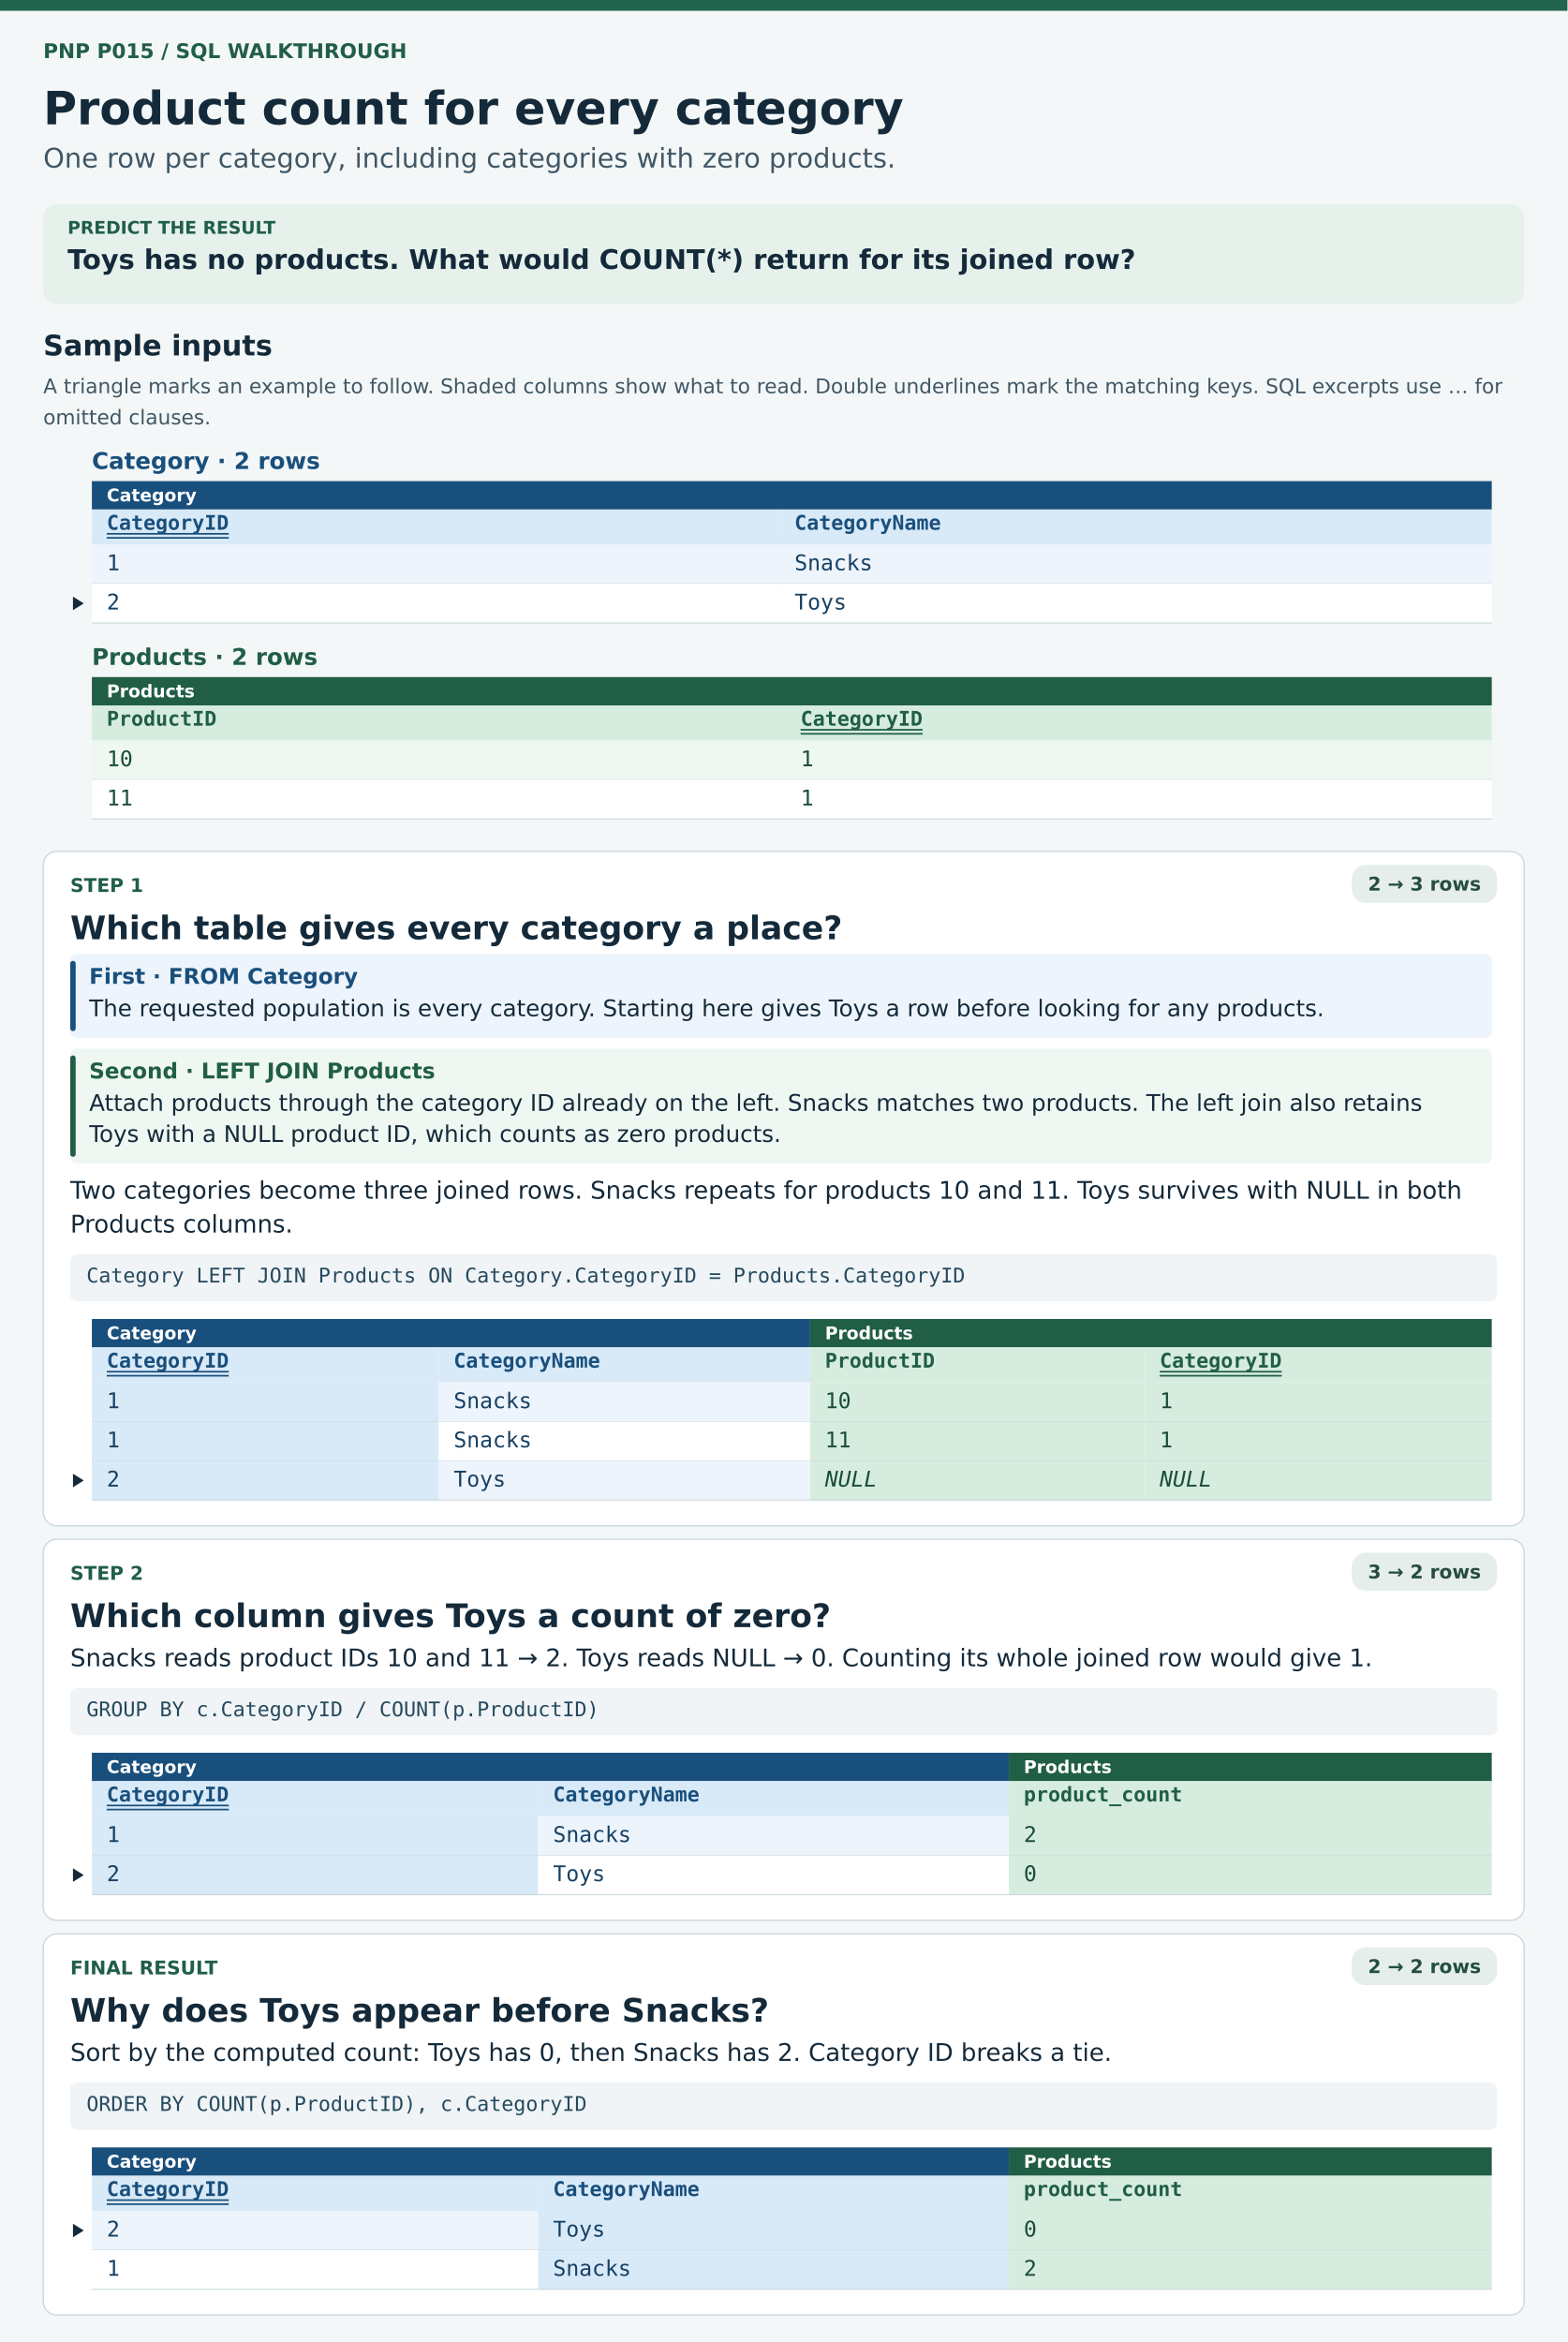
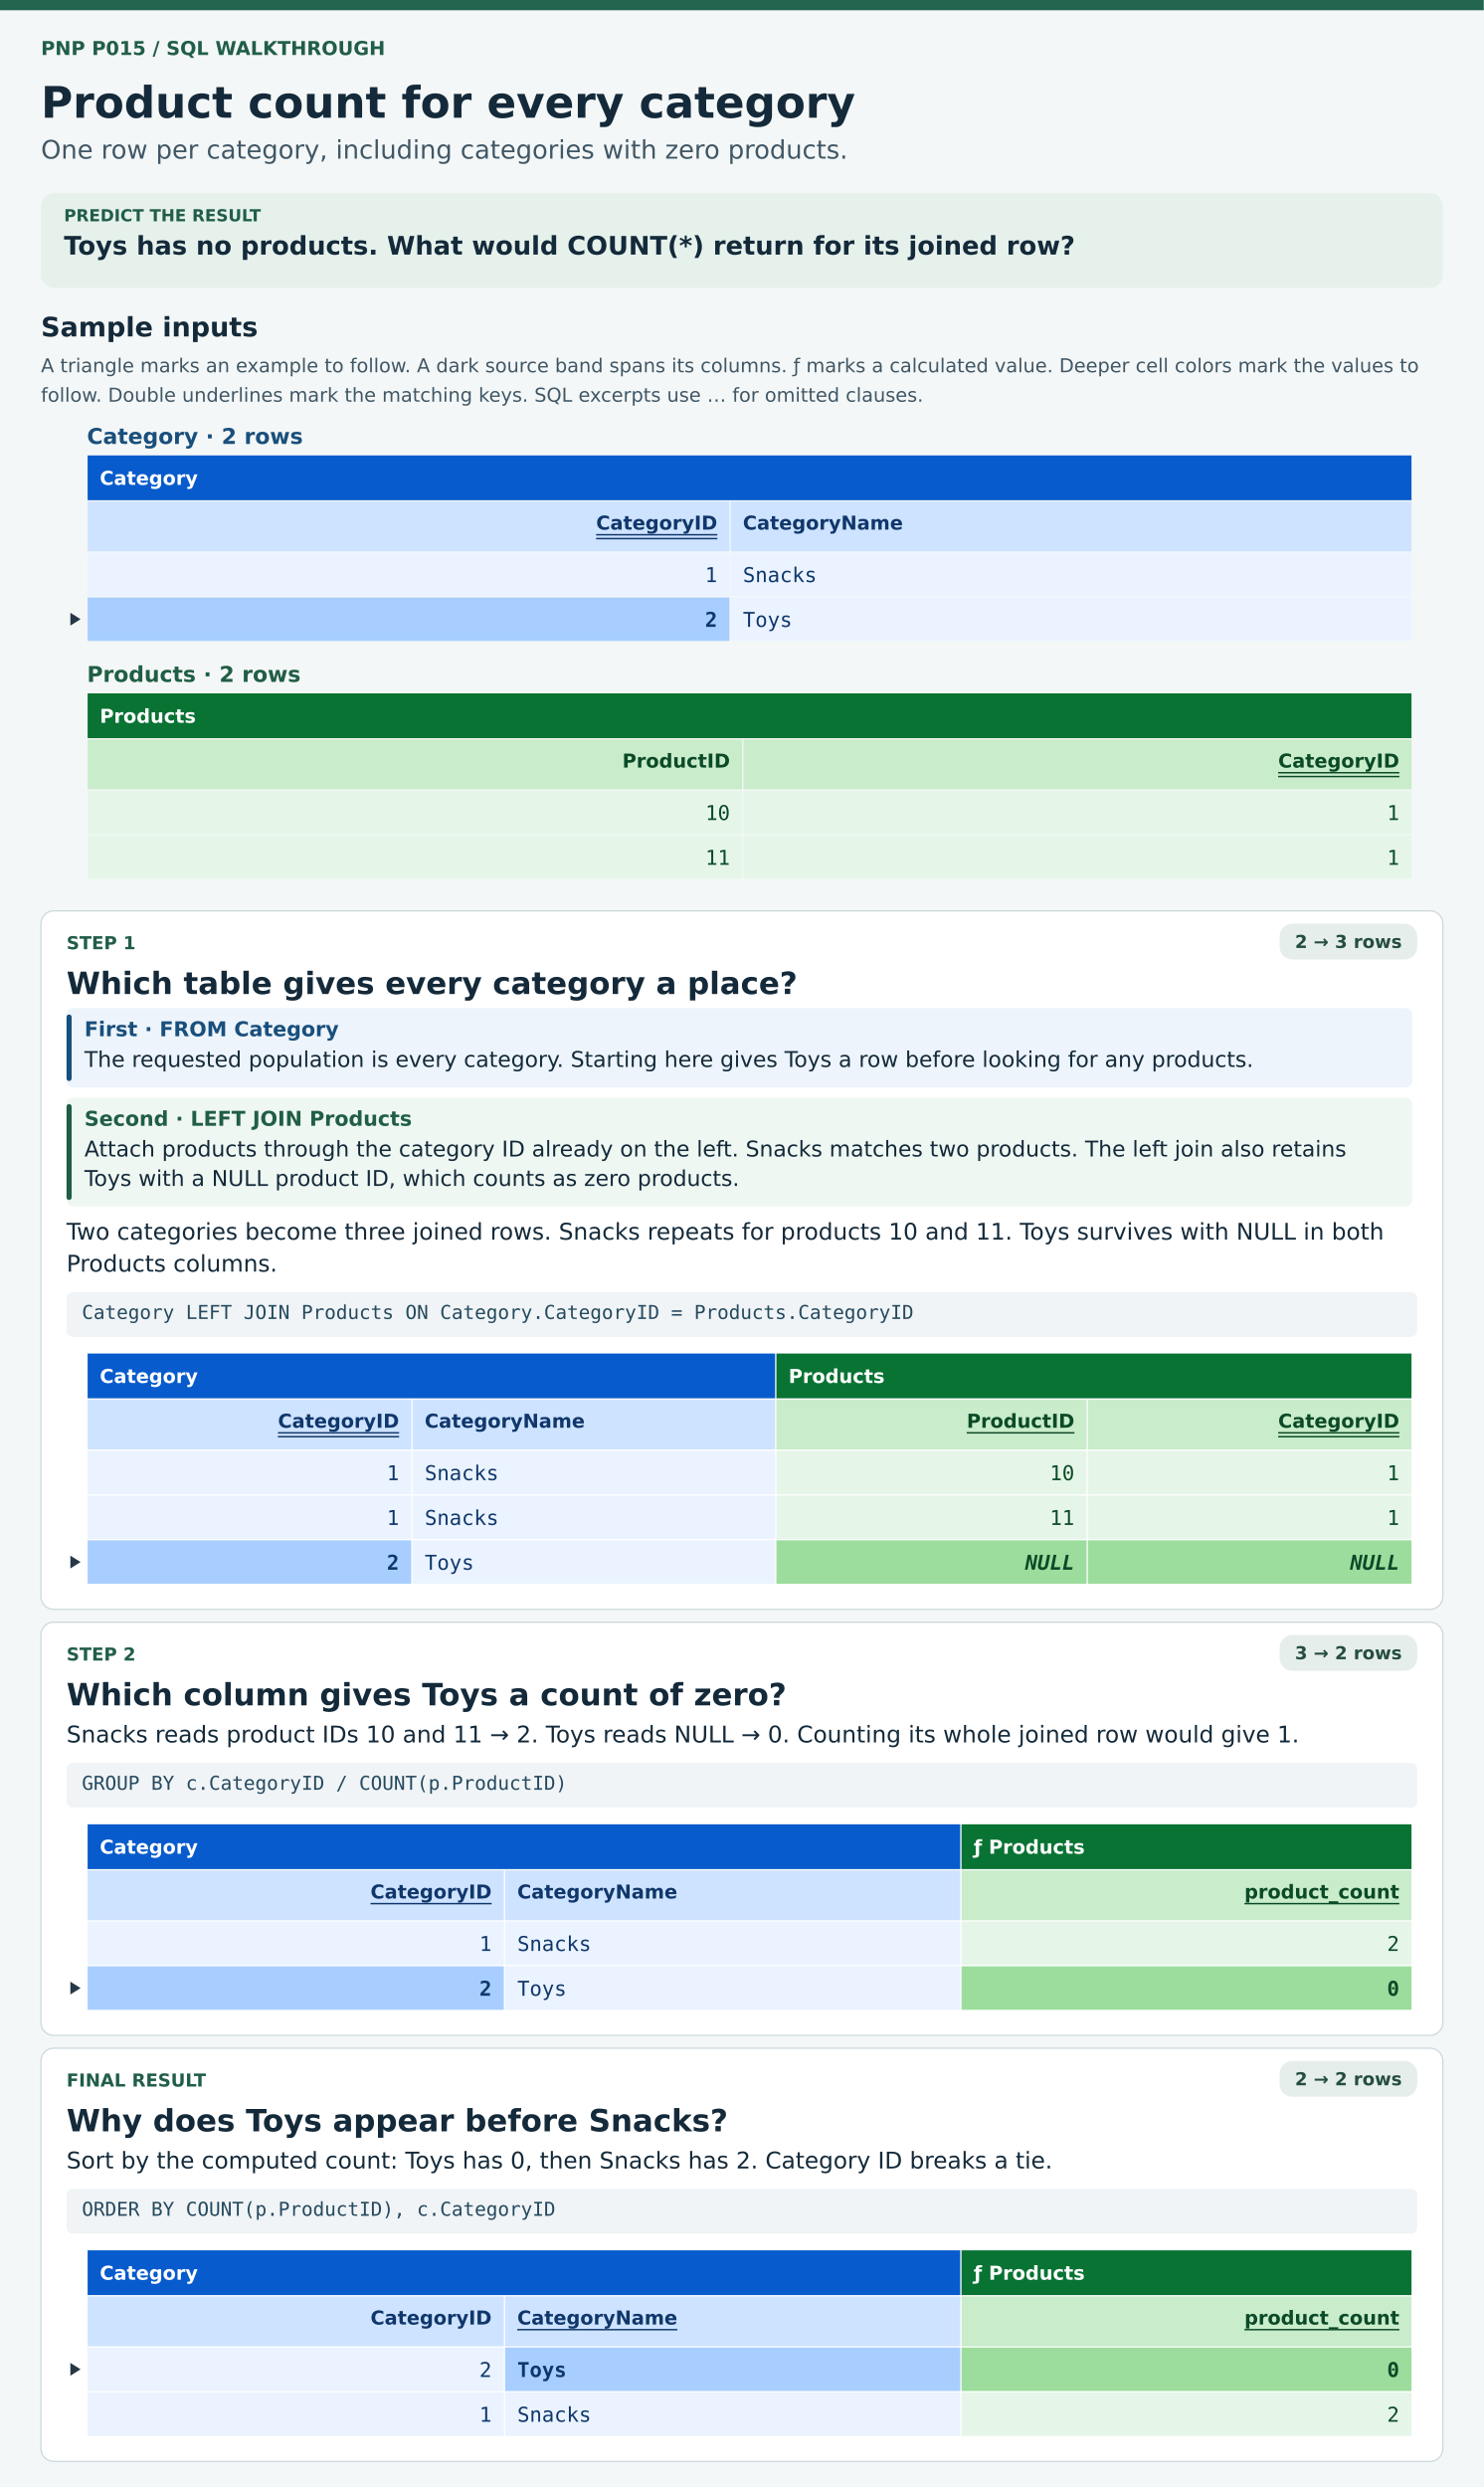
- <svg xmlns="http://www.w3.org/2000/svg" width="1160" height="1733" viewBox="0 0 1160 1733" role="img" aria-labelledby="title desc">
-   <rect width="1160" height="1733" fill="#f4f7f7" />
+ <svg xmlns="http://www.w3.org/2000/svg" width="1160" height="1944" viewBox="0 0 1160 1944" role="img" aria-labelledby="title desc">
+   <rect width="1160" height="1944" fill="#f4f7f7" />
  <rect x="0" y="0" width="1160" height="8" rx="0" fill="#22654f" />
  <text x="32" y="43" font-family="DejaVu Sans, sans-serif" font-size="15" fill="#215e49" font-weight="700">PNP  P015    /    SQL WALKTHROUGH</text>
  <text x="32" y="92" font-family="DejaVu Sans, sans-serif" font-size="34" fill="#142a3a" font-weight="700">Product count for every category</text>
  <text x="32" y="124" font-family="DejaVu Sans, sans-serif" font-size="20" fill="#405766">One row per category, including categories with zero products.</text>
  <rect x="32" y="151" width="1096" height="74" rx="10" fill="#e6f1ec" />
  <text x="50" y="173" font-family="DejaVu Sans, sans-serif" font-size="13" fill="#215e49" font-weight="700">PREDICT THE RESULT</text>
  <text x="50" y="199" font-family="DejaVu Sans, sans-serif" font-size="20" fill="#142a3a" font-weight="700">Toys has no products. What would COUNT(*) return for its joined row?</text>
  <text x="32" y="263" font-family="DejaVu Sans, sans-serif" font-size="21" fill="#142a3a" font-weight="700">Sample inputs</text>
-   <text x="32" y="291" font-family="DejaVu Sans, sans-serif" font-size="15" fill="#405766">A triangle marks an example to follow. Shaded columns show what to read. Double underlines mark the matching keys. SQL excerpts use … for</text>
-   <text x="32" y="314" font-family="DejaVu Sans, sans-serif" font-size="15" fill="#405766">omitted clauses.</text>
+   <text x="32" y="291" font-family="DejaVu Sans, sans-serif" font-size="15" fill="#405766">A triangle marks an example to follow. A dark source band spans its columns. ƒ marks a calculated value. Deeper cell colors mark the values to</text>
+   <text x="32" y="314" font-family="DejaVu Sans, sans-serif" font-size="15" fill="#405766">follow. Double underlines mark the matching keys. SQL excerpts use … for omitted clauses.</text>
  <text x="68" y="347" font-family="DejaVu Sans, sans-serif" font-size="17" fill="#194f7c" font-weight="700">Category  ·  2 rows</text>
-   <rect x="68" y="356" width="1036" height="21" rx="0" fill="#194f7c" />
-   <text x="79" y="371" font-family="DejaVu Sans, sans-serif" font-size="13" fill="#ffffff" font-weight="700">Category</text>
-   <rect x="68" y="377" width="508.969" height="26" rx="0" fill="#d8e9f7" />
-   <text x="79" y="392" font-family="DejaVu Sans Mono, monospace" font-size="15" fill="#194f7c" font-weight="700">CategoryID</text>
-   <path d="M79 395L169.312 395" fill="none" stroke="#194f7c" stroke-width="1.2" />
-   <path d="M79 398L169.312 398" fill="none" stroke="#194f7c" stroke-width="1.2" />
-   <rect x="576.969" y="377" width="527.031" height="26" rx="0" fill="#d8e9f7" />
-   <text x="587.969" y="392" font-family="DejaVu Sans Mono, monospace" font-size="15" fill="#194f7c" font-weight="700">CategoryName</text>
-   <rect x="68" y="403" width="508.969" height="29" rx="0" fill="#edf4fb" />
-   <text x="79" y="422" font-family="DejaVu Sans Mono, monospace" font-size="16" fill="#174164">1</text>
-   <path d="M68 432L576.969 432" fill="none" stroke="#cbd8dd" stroke-width="0.8" />
-   <rect x="576.969" y="403" width="527.031" height="29" rx="0" fill="#edf4fb" />
-   <text x="587.969" y="422" font-family="DejaVu Sans Mono, monospace" font-size="16" fill="#174164">Snacks</text>
-   <path d="M576.969 432L1104 432" fill="none" stroke="#cbd8dd" stroke-width="0.8" />
-   <path d="M54 441.5l8 5-8 5z" fill="#142a3a" />
-   <rect x="68" y="432" width="508.969" height="29" rx="0" fill="#ffffff" />
-   <text x="79" y="451" font-family="DejaVu Sans Mono, monospace" font-size="16" fill="#174164">2</text>
-   <path d="M68 461L576.969 461" fill="none" stroke="#cbd8dd" stroke-width="0.8" />
-   <rect x="576.969" y="432" width="527.031" height="29" rx="0" fill="#ffffff" />
-   <text x="587.969" y="451" font-family="DejaVu Sans Mono, monospace" font-size="16" fill="#174164">Toys</text>
-   <path d="M576.969 461L1104 461" fill="none" stroke="#cbd8dd" stroke-width="0.8" />
-   <text x="68" y="492" font-family="DejaVu Sans, sans-serif" font-size="17" fill="#205e45" font-weight="700">Products  ·  2 rows</text>
-   <rect x="68" y="501" width="1036" height="21" rx="0" fill="#205e45" />
-   <text x="79" y="516" font-family="DejaVu Sans, sans-serif" font-size="13" fill="#ffffff" font-weight="700">Products</text>
-   <rect x="68" y="522" width="513.484" height="26" rx="0" fill="#d6ecdf" />
-   <text x="79" y="537" font-family="DejaVu Sans Mono, monospace" font-size="15" fill="#205e45" font-weight="700">ProductID</text>
-   <rect x="581.484" y="522" width="522.516" height="26" rx="0" fill="#d6ecdf" />
-   <text x="592.484" y="537" font-family="DejaVu Sans Mono, monospace" font-size="15" fill="#205e45" font-weight="700">CategoryID</text>
-   <path d="M592.484 540L682.797 540" fill="none" stroke="#205e45" stroke-width="1.2" />
-   <path d="M592.484 543L682.797 543" fill="none" stroke="#205e45" stroke-width="1.2" />
-   <rect x="68" y="548" width="513.484" height="29" rx="0" fill="#eff7f2" />
-   <text x="79" y="567" font-family="DejaVu Sans Mono, monospace" font-size="16" fill="#194d38">10</text>
-   <path d="M68 577L581.484 577" fill="none" stroke="#cbd8dd" stroke-width="0.8" />
-   <rect x="581.484" y="548" width="522.516" height="29" rx="0" fill="#eff7f2" />
-   <text x="592.484" y="567" font-family="DejaVu Sans Mono, monospace" font-size="16" fill="#194d38">1</text>
-   <path d="M581.484 577L1104 577" fill="none" stroke="#cbd8dd" stroke-width="0.8" />
-   <rect x="68" y="577" width="513.484" height="29" rx="0" fill="#ffffff" />
-   <text x="79" y="596" font-family="DejaVu Sans Mono, monospace" font-size="16" fill="#194d38">11</text>
-   <path d="M68 606L581.484 606" fill="none" stroke="#cbd8dd" stroke-width="0.8" />
-   <rect x="581.484" y="577" width="522.516" height="29" rx="0" fill="#ffffff" />
-   <text x="592.484" y="596" font-family="DejaVu Sans Mono, monospace" font-size="16" fill="#194d38">1</text>
-   <path d="M581.484 606L1104 606" fill="none" stroke="#cbd8dd" stroke-width="0.8" />
-   <rect x="32" y="630" width="1096" height="499" rx="10" fill="white" stroke="#cbd8dd" />
-   <text x="52" y="660" font-family="DejaVu Sans, sans-serif" font-size="14" fill="#215e49" font-weight="700">STEP 1</text>
-   <rect x="1000.38" y="640" width="107.625" height="28" rx="10" fill="#e6eeeb" />
-   <text x="1012.38" y="659" font-family="DejaVu Sans, sans-serif" font-size="14" fill="#254e3e" font-weight="700">2 → 3 rows</text>
-   <text x="52" y="695" font-family="DejaVu Sans, sans-serif" font-size="24" fill="#142a3a" font-weight="700">Which table gives every category a place?</text>
+   <g role="group" aria-label="Category" data-table="Category">
+     <g data-fit="source" data-source="Category" data-first="0" data-last="1" aria-label="Category">
+       <rect x="68.5" y="356" width="1035.0" height="35" fill="#075BCC" />
+       <text x="78" y="379" font-size="15" font-family="DejaVu Sans, Arial, sans-serif" font-weight="700" fill="#FFFFFF" text-anchor="start">Category</text>
+     </g>
+     <g data-fit="field" data-header="CategoryID" data-column="0" data-source="Category" aria-label="Category.CategoryID">
+       <rect x="68.5" y="392" width="501.781" height="39" fill="#CEE3FF" />
+       <text x="560.781" y="414" font-size="15" font-family="DejaVu Sans, Arial, sans-serif" font-weight="700" fill="#10376B" text-anchor="end">CategoryID</text>
+       <line x1="466.047" x2="560.781" y1="418" y2="418" stroke="#10376B" stroke-width="1.15" />
+       <line x1="466.047" x2="560.781" y1="421" y2="421" stroke="#10376B" stroke-width="1.15" />
+     </g>
+     <g data-fit="field" data-header="CategoryName" data-column="1" data-source="Category" aria-label="Category.CategoryName">
+       <rect x="571.281" y="392" width="532.219" height="39" fill="#CEE3FF" />
+       <text x="580.781" y="414" font-size="15" font-family="DejaVu Sans, Arial, sans-serif" font-weight="700" fill="#10376B" text-anchor="start">CategoryName</text>
+     </g>
+     <g data-fit="value" data-row="1" data-column="0" data-field="CategoryID" data-source="Category" data-value="1">
+       <rect x="68.5" y="432" width="501.781" height="34" fill="#EAF3FF" />
+       <text x="560.781" y="455" font-size="16" font-family="DejaVu Sans Mono, monospace" font-weight="400" fill="#10376B" text-anchor="end">1</text>
+     </g>
+     <g data-fit="value" data-row="1" data-column="1" data-field="CategoryName" data-source="Category" data-value="Snacks">
+       <rect x="571.281" y="432" width="532.219" height="34" fill="#EAF3FF" />
+       <text x="580.781" y="455" font-size="16" font-family="DejaVu Sans Mono, monospace" font-weight="400" fill="#10376B" text-anchor="start">Snacks</text>
+     </g>
+     <g data-fit="value" data-row="2" data-column="0" data-field="CategoryID" data-source="Category" data-value="2">
+       <rect x="68.5" y="467" width="501.781" height="34" fill="#A8CEFF" />
+       <text x="560.781" y="490" font-size="16" font-family="DejaVu Sans Mono, monospace" font-weight="700" fill="#10376B" text-anchor="end">2</text>
+     </g>
+     <g data-fit="value" data-row="2" data-column="1" data-field="CategoryName" data-source="Category" data-value="Toys">
+       <rect x="571.281" y="467" width="532.219" height="34" fill="#EAF3FF" />
+       <text x="580.781" y="490" font-size="16" font-family="DejaVu Sans Mono, monospace" font-weight="400" fill="#10376B" text-anchor="start">Toys</text>
+     </g>
+     <polygon points="55,479.0 63,484.0 55,489.0" fill="#263746" />
+   </g>
+   <text x="68" y="533" font-family="DejaVu Sans, sans-serif" font-size="17" fill="#205e45" font-weight="700">Products  ·  2 rows</text>
+   <g role="group" aria-label="Products" data-table="Products">
+     <g data-fit="source" data-source="Products" data-first="0" data-last="1" aria-label="Products">
+       <rect x="68.5" y="542" width="1035.0" height="35" fill="#087333" />
+       <text x="78" y="565" font-size="15" font-family="DejaVu Sans, Arial, sans-serif" font-weight="700" fill="#FFFFFF" text-anchor="start">Products</text>
+     </g>
+     <g data-fit="field" data-header="ProductID" data-column="0" data-source="Products" aria-label="Products.ProductID">
+       <rect x="68.5" y="578" width="511.734" height="39" fill="#C9ECCA" />
+       <text x="570.734" y="600" font-size="15" font-family="DejaVu Sans, Arial, sans-serif" font-weight="700" fill="#0B4A27" text-anchor="end">ProductID</text>
+     </g>
+     <g data-fit="field" data-header="CategoryID" data-column="1" data-source="Products" aria-label="Products.CategoryID">
+       <rect x="581.234" y="578" width="522.266" height="39" fill="#C9ECCA" />
+       <text x="1094.0" y="600" font-size="15" font-family="DejaVu Sans, Arial, sans-serif" font-weight="700" fill="#0B4A27" text-anchor="end">CategoryID</text>
+       <line x1="999.266" x2="1094.0" y1="604" y2="604" stroke="#0B4A27" stroke-width="1.15" />
+       <line x1="999.266" x2="1094.0" y1="607" y2="607" stroke="#0B4A27" stroke-width="1.15" />
+     </g>
+     <g data-fit="value" data-row="1" data-column="0" data-field="ProductID" data-source="Products" data-value="10">
+       <rect x="68.5" y="618" width="511.734" height="34" fill="#E5F6E8" />
+       <text x="570.734" y="641" font-size="16" font-family="DejaVu Sans Mono, monospace" font-weight="400" fill="#0B4A27" text-anchor="end">10</text>
+     </g>
+     <g data-fit="value" data-row="1" data-column="1" data-field="CategoryID" data-source="Products" data-value="1">
+       <rect x="581.234" y="618" width="522.266" height="34" fill="#E5F6E8" />
+       <text x="1094.0" y="641" font-size="16" font-family="DejaVu Sans Mono, monospace" font-weight="400" fill="#0B4A27" text-anchor="end">1</text>
+     </g>
+     <g data-fit="value" data-row="2" data-column="0" data-field="ProductID" data-source="Products" data-value="11">
+       <rect x="68.5" y="653" width="511.734" height="34" fill="#E5F6E8" />
+       <text x="570.734" y="676" font-size="16" font-family="DejaVu Sans Mono, monospace" font-weight="400" fill="#0B4A27" text-anchor="end">11</text>
+     </g>
+     <g data-fit="value" data-row="2" data-column="1" data-field="CategoryID" data-source="Products" data-value="1">
+       <rect x="581.234" y="653" width="522.266" height="34" fill="#E5F6E8" />
+       <text x="1094.0" y="676" font-size="16" font-family="DejaVu Sans Mono, monospace" font-weight="400" fill="#0B4A27" text-anchor="end">1</text>
+     </g>
+   </g>
+   <rect x="32" y="712" width="1096" height="546" rx="10" fill="white" stroke="#cbd8dd" />
+   <text x="52" y="742" font-family="DejaVu Sans, sans-serif" font-size="14" fill="#215e49" font-weight="700">STEP 1</text>
+   <rect x="1000.38" y="722" width="107.625" height="28" rx="10" fill="#e6eeeb" />
+   <text x="1012.38" y="741" font-family="DejaVu Sans, sans-serif" font-size="14" fill="#254e3e" font-weight="700">2 → 3 rows</text>
+   <text x="52" y="777" font-family="DejaVu Sans, sans-serif" font-size="24" fill="#142a3a" font-weight="700">Which table gives every category a place?</text>
  <g role="group" aria-label="First · FROM Category" data-decision="J1">
-     <rect x="52" y="706" width="1052" height="62" rx="5" fill="#edf4fb" />
-     <rect x="52" y="711" width="4" height="52" rx="2" fill="#194f7c" />
-     <text x="66" y="728" font-family="DejaVu Sans, sans-serif" font-size="16" fill="#194f7c" font-weight="700">First · FROM Category</text>
-     <text x="66" y="752" font-family="DejaVu Sans, sans-serif" font-size="17" fill="#142a3a">The requested population is every category. Starting here gives Toys a row before looking for any products.</text>
+     <rect x="52" y="788" width="1052" height="62" rx="5" fill="#edf4fb" />
+     <rect x="52" y="793" width="4" height="52" rx="2" fill="#194f7c" />
+     <text x="66" y="810" font-family="DejaVu Sans, sans-serif" font-size="16" fill="#194f7c" font-weight="700">First · FROM Category</text>
+     <text x="66" y="834" font-family="DejaVu Sans, sans-serif" font-size="17" fill="#142a3a">The requested population is every category. Starting here gives Toys a row before looking for any products.</text>
  </g>
  <g role="group" aria-label="Second · LEFT JOIN Products" data-decision="J1">
-     <rect x="52" y="776" width="1052" height="85" rx="5" fill="#eff7f2" />
-     <rect x="52" y="781" width="4" height="75" rx="2" fill="#205e45" />
-     <text x="66" y="798" font-family="DejaVu Sans, sans-serif" font-size="16" fill="#205e45" font-weight="700">Second · LEFT JOIN Products</text>
-     <text x="66" y="822" font-family="DejaVu Sans, sans-serif" font-size="17" fill="#142a3a">Attach products through the category ID already on the left. Snacks matches two products. The left join also retains</text>
-     <text x="66" y="845" font-family="DejaVu Sans, sans-serif" font-size="17" fill="#142a3a">Toys with a NULL product ID, which counts as zero products.</text>
-   </g>
-   <text x="52" y="887" font-family="DejaVu Sans, sans-serif" font-size="18" fill="#142a3a">Two categories become three joined rows. Snacks repeats for products 10 and 11. Toys survives with NULL in both</text>
-   <text x="52" y="912" font-family="DejaVu Sans, sans-serif" font-size="18" fill="#142a3a">Products columns.</text>
-   <rect x="52" y="928" width="1056" height="35" rx="5" fill="#f0f4f6" />
-   <text x="64" y="949" font-family="DejaVu Sans Mono, monospace" font-size="15" fill="#25495e">Category LEFT JOIN Products ON Category.CategoryID = Products.CategoryID</text>
-   <rect x="68" y="976" width="531.547" height="21" rx="0" fill="#194f7c" />
-   <text x="79" y="991" font-family="DejaVu Sans, sans-serif" font-size="13" fill="#ffffff" font-weight="700">Category</text>
-   <rect x="68" y="997" width="256.742" height="26" rx="0" fill="#d8e9f7" />
-   <text x="79" y="1012" font-family="DejaVu Sans Mono, monospace" font-size="15" fill="#194f7c" font-weight="700">CategoryID</text>
-   <path d="M79 1015L169.312 1015" fill="none" stroke="#194f7c" stroke-width="1.2" />
-   <path d="M79 1018L169.312 1018" fill="none" stroke="#194f7c" stroke-width="1.2" />
-   <rect x="324.742" y="997" width="274.805" height="26" rx="0" fill="#d8e9f7" />
-   <text x="335.742" y="1012" font-family="DejaVu Sans Mono, monospace" font-size="15" fill="#194f7c" font-weight="700">CategoryName</text>
-   <rect x="599.547" y="976" width="504.453" height="21" rx="0" fill="#205e45" />
-   <text x="610.547" y="991" font-family="DejaVu Sans, sans-serif" font-size="13" fill="#ffffff" font-weight="700">Products</text>
-   <rect x="599.547" y="997" width="247.711" height="26" rx="0" fill="#d6ecdf" />
-   <text x="610.547" y="1012" font-family="DejaVu Sans Mono, monospace" font-size="15" fill="#205e45" font-weight="700">ProductID</text>
-   <rect x="847.258" y="997" width="256.742" height="26" rx="0" fill="#d6ecdf" />
-   <text x="858.258" y="1012" font-family="DejaVu Sans Mono, monospace" font-size="15" fill="#205e45" font-weight="700">CategoryID</text>
-   <path d="M858.258 1015L948.57 1015" fill="none" stroke="#205e45" stroke-width="1.2" />
-   <path d="M858.258 1018L948.57 1018" fill="none" stroke="#205e45" stroke-width="1.2" />
-   <rect x="68" y="1023" width="256.742" height="29" rx="0" fill="#d8e9f7" />
-   <text x="79" y="1042" font-family="DejaVu Sans Mono, monospace" font-size="16" fill="#174164">1</text>
-   <path d="M68 1052L324.742 1052" fill="none" stroke="#cbd8dd" stroke-width="0.8" />
-   <rect x="324.742" y="1023" width="274.805" height="29" rx="0" fill="#edf4fb" />
-   <text x="335.742" y="1042" font-family="DejaVu Sans Mono, monospace" font-size="16" fill="#174164">Snacks</text>
-   <path d="M324.742 1052L599.547 1052" fill="none" stroke="#cbd8dd" stroke-width="0.8" />
-   <rect x="599.547" y="1023" width="247.711" height="29" rx="0" fill="#d6ecdf" />
-   <text x="610.547" y="1042" font-family="DejaVu Sans Mono, monospace" font-size="16" fill="#194d38">10</text>
-   <path d="M599.547 1052L847.258 1052" fill="none" stroke="#cbd8dd" stroke-width="0.8" />
-   <rect x="847.258" y="1023" width="256.742" height="29" rx="0" fill="#d6ecdf" />
-   <text x="858.258" y="1042" font-family="DejaVu Sans Mono, monospace" font-size="16" fill="#194d38">1</text>
-   <path d="M847.258 1052L1104 1052" fill="none" stroke="#cbd8dd" stroke-width="0.8" />
-   <rect x="68" y="1052" width="256.742" height="29" rx="0" fill="#d8e9f7" />
-   <text x="79" y="1071" font-family="DejaVu Sans Mono, monospace" font-size="16" fill="#174164">1</text>
-   <path d="M68 1081L324.742 1081" fill="none" stroke="#cbd8dd" stroke-width="0.8" />
-   <rect x="324.742" y="1052" width="274.805" height="29" rx="0" fill="#ffffff" />
-   <text x="335.742" y="1071" font-family="DejaVu Sans Mono, monospace" font-size="16" fill="#174164">Snacks</text>
-   <path d="M324.742 1081L599.547 1081" fill="none" stroke="#cbd8dd" stroke-width="0.8" />
-   <rect x="599.547" y="1052" width="247.711" height="29" rx="0" fill="#d6ecdf" />
-   <text x="610.547" y="1071" font-family="DejaVu Sans Mono, monospace" font-size="16" fill="#194d38">11</text>
-   <path d="M599.547 1081L847.258 1081" fill="none" stroke="#cbd8dd" stroke-width="0.8" />
-   <rect x="847.258" y="1052" width="256.742" height="29" rx="0" fill="#d6ecdf" />
-   <text x="858.258" y="1071" font-family="DejaVu Sans Mono, monospace" font-size="16" fill="#194d38">1</text>
-   <path d="M847.258 1081L1104 1081" fill="none" stroke="#cbd8dd" stroke-width="0.8" />
-   <path d="M54 1090.5l8 5-8 5z" fill="#142a3a" />
-   <rect x="68" y="1081" width="256.742" height="29" rx="0" fill="#d8e9f7" />
-   <text x="79" y="1100" font-family="DejaVu Sans Mono, monospace" font-size="16" fill="#174164">2</text>
-   <path d="M68 1110L324.742 1110" fill="none" stroke="#cbd8dd" stroke-width="0.8" />
-   <rect x="324.742" y="1081" width="274.805" height="29" rx="0" fill="#edf4fb" />
-   <text x="335.742" y="1100" font-family="DejaVu Sans Mono, monospace" font-size="16" fill="#174164">Toys</text>
-   <path d="M324.742 1110L599.547 1110" fill="none" stroke="#cbd8dd" stroke-width="0.8" />
-   <rect x="599.547" y="1081" width="247.711" height="29" rx="0" fill="#d6ecdf" />
-   <text x="610.547" y="1100" font-family="DejaVu Sans Mono, monospace" font-size="16" fill="#194d38" font-style="italic">NULL</text>
-   <path d="M599.547 1110L847.258 1110" fill="none" stroke="#cbd8dd" stroke-width="0.8" />
-   <rect x="847.258" y="1081" width="256.742" height="29" rx="0" fill="#d6ecdf" />
-   <text x="858.258" y="1100" font-family="DejaVu Sans Mono, monospace" font-size="16" fill="#194d38" font-style="italic">NULL</text>
-   <path d="M847.258 1110L1104 1110" fill="none" stroke="#cbd8dd" stroke-width="0.8" />
-   <rect x="32" y="1139" width="1096" height="282" rx="10" fill="white" stroke="#cbd8dd" />
-   <text x="52" y="1169" font-family="DejaVu Sans, sans-serif" font-size="14" fill="#215e49" font-weight="700">STEP 2</text>
-   <rect x="1000.38" y="1149" width="107.625" height="28" rx="10" fill="#e6eeeb" />
-   <text x="1012.38" y="1168" font-family="DejaVu Sans, sans-serif" font-size="14" fill="#254e3e" font-weight="700">3 → 2 rows</text>
-   <text x="52" y="1204" font-family="DejaVu Sans, sans-serif" font-size="24" fill="#142a3a" font-weight="700">Which column gives Toys a count of zero?</text>
-   <text x="52" y="1233" font-family="DejaVu Sans, sans-serif" font-size="18" fill="#142a3a">Snacks reads product IDs 10 and 11 → 2. Toys reads NULL → 0. Counting its whole joined row would give 1.</text>
-   <rect x="52" y="1249" width="1056" height="35" rx="5" fill="#f0f4f6" />
-   <text x="64" y="1270" font-family="DejaVu Sans Mono, monospace" font-size="15" fill="#25495e">GROUP BY c.CategoryID / COUNT(p.ProductID)</text>
-   <rect x="68" y="1297" width="678.625" height="21" rx="0" fill="#194f7c" />
-   <text x="79" y="1312" font-family="DejaVu Sans, sans-serif" font-size="13" fill="#ffffff" font-weight="700">Category</text>
-   <rect x="68" y="1318" width="330.281" height="26" rx="0" fill="#d8e9f7" />
-   <text x="79" y="1333" font-family="DejaVu Sans Mono, monospace" font-size="15" fill="#194f7c" font-weight="700">CategoryID</text>
-   <path d="M79 1336L169.312 1336" fill="none" stroke="#194f7c" stroke-width="1.2" />
-   <path d="M79 1339L169.312 1339" fill="none" stroke="#194f7c" stroke-width="1.2" />
-   <rect x="398.281" y="1318" width="348.344" height="26" rx="0" fill="#d8e9f7" />
-   <text x="409.281" y="1333" font-family="DejaVu Sans Mono, monospace" font-size="15" fill="#194f7c" font-weight="700">CategoryName</text>
-   <rect x="746.625" y="1297" width="357.375" height="21" rx="0" fill="#205e45" />
-   <text x="757.625" y="1312" font-family="DejaVu Sans, sans-serif" font-size="13" fill="#ffffff" font-weight="700">Products</text>
-   <rect x="746.625" y="1318" width="357.375" height="26" rx="0" fill="#d6ecdf" />
-   <text x="757.625" y="1333" font-family="DejaVu Sans Mono, monospace" font-size="15" fill="#205e45" font-weight="700">product_count</text>
-   <rect x="68" y="1344" width="330.281" height="29" rx="0" fill="#d8e9f7" />
-   <text x="79" y="1363" font-family="DejaVu Sans Mono, monospace" font-size="16" fill="#174164">1</text>
-   <path d="M68 1373L398.281 1373" fill="none" stroke="#cbd8dd" stroke-width="0.8" />
-   <rect x="398.281" y="1344" width="348.344" height="29" rx="0" fill="#edf4fb" />
-   <text x="409.281" y="1363" font-family="DejaVu Sans Mono, monospace" font-size="16" fill="#174164">Snacks</text>
-   <path d="M398.281 1373L746.625 1373" fill="none" stroke="#cbd8dd" stroke-width="0.8" />
-   <rect x="746.625" y="1344" width="357.375" height="29" rx="0" fill="#d6ecdf" />
-   <text x="757.625" y="1363" font-family="DejaVu Sans Mono, monospace" font-size="16" fill="#194d38">2</text>
-   <path d="M746.625 1373L1104 1373" fill="none" stroke="#cbd8dd" stroke-width="0.8" />
-   <path d="M54 1382.5l8 5-8 5z" fill="#142a3a" />
-   <rect x="68" y="1373" width="330.281" height="29" rx="0" fill="#d8e9f7" />
-   <text x="79" y="1392" font-family="DejaVu Sans Mono, monospace" font-size="16" fill="#174164">2</text>
-   <path d="M68 1402L398.281 1402" fill="none" stroke="#cbd8dd" stroke-width="0.8" />
-   <rect x="398.281" y="1373" width="348.344" height="29" rx="0" fill="#ffffff" />
-   <text x="409.281" y="1392" font-family="DejaVu Sans Mono, monospace" font-size="16" fill="#174164">Toys</text>
-   <path d="M398.281 1402L746.625 1402" fill="none" stroke="#cbd8dd" stroke-width="0.8" />
-   <rect x="746.625" y="1373" width="357.375" height="29" rx="0" fill="#d6ecdf" />
-   <text x="757.625" y="1392" font-family="DejaVu Sans Mono, monospace" font-size="16" fill="#194d38">0</text>
-   <path d="M746.625 1402L1104 1402" fill="none" stroke="#cbd8dd" stroke-width="0.8" />
-   <rect x="32" y="1431" width="1096" height="282" rx="10" fill="white" stroke="#cbd8dd" />
-   <text x="52" y="1461" font-family="DejaVu Sans, sans-serif" font-size="14" fill="#215e49" font-weight="700">FINAL RESULT</text>
-   <rect x="1000.38" y="1441" width="107.625" height="28" rx="10" fill="#e6eeeb" />
-   <text x="1012.38" y="1460" font-family="DejaVu Sans, sans-serif" font-size="14" fill="#254e3e" font-weight="700">2 → 2 rows</text>
-   <text x="52" y="1496" font-family="DejaVu Sans, sans-serif" font-size="24" fill="#142a3a" font-weight="700">Why does Toys appear before Snacks?</text>
-   <text x="52" y="1525" font-family="DejaVu Sans, sans-serif" font-size="18" fill="#142a3a">Sort by the computed count: Toys has 0, then Snacks has 2. Category ID breaks a tie.</text>
-   <rect x="52" y="1541" width="1056" height="35" rx="5" fill="#f0f4f6" />
-   <text x="64" y="1562" font-family="DejaVu Sans Mono, monospace" font-size="15" fill="#25495e">ORDER BY COUNT(p.ProductID), c.CategoryID</text>
-   <rect x="68" y="1589" width="678.625" height="21" rx="0" fill="#194f7c" />
-   <text x="79" y="1604" font-family="DejaVu Sans, sans-serif" font-size="13" fill="#ffffff" font-weight="700">Category</text>
-   <rect x="68" y="1610" width="330.281" height="26" rx="0" fill="#d8e9f7" />
-   <text x="79" y="1625" font-family="DejaVu Sans Mono, monospace" font-size="15" fill="#194f7c" font-weight="700">CategoryID</text>
-   <path d="M79 1628L169.312 1628" fill="none" stroke="#194f7c" stroke-width="1.2" />
-   <path d="M79 1631L169.312 1631" fill="none" stroke="#194f7c" stroke-width="1.2" />
-   <rect x="398.281" y="1610" width="348.344" height="26" rx="0" fill="#d8e9f7" />
-   <text x="409.281" y="1625" font-family="DejaVu Sans Mono, monospace" font-size="15" fill="#194f7c" font-weight="700">CategoryName</text>
-   <rect x="746.625" y="1589" width="357.375" height="21" rx="0" fill="#205e45" />
-   <text x="757.625" y="1604" font-family="DejaVu Sans, sans-serif" font-size="13" fill="#ffffff" font-weight="700">Products</text>
-   <rect x="746.625" y="1610" width="357.375" height="26" rx="0" fill="#d6ecdf" />
-   <text x="757.625" y="1625" font-family="DejaVu Sans Mono, monospace" font-size="15" fill="#205e45" font-weight="700">product_count</text>
-   <path d="M54 1645.5l8 5-8 5z" fill="#142a3a" />
-   <rect x="68" y="1636" width="330.281" height="29" rx="0" fill="#edf4fb" />
-   <text x="79" y="1655" font-family="DejaVu Sans Mono, monospace" font-size="16" fill="#174164">2</text>
-   <path d="M68 1665L398.281 1665" fill="none" stroke="#cbd8dd" stroke-width="0.8" />
-   <rect x="398.281" y="1636" width="348.344" height="29" rx="0" fill="#d8e9f7" />
-   <text x="409.281" y="1655" font-family="DejaVu Sans Mono, monospace" font-size="16" fill="#174164">Toys</text>
-   <path d="M398.281 1665L746.625 1665" fill="none" stroke="#cbd8dd" stroke-width="0.8" />
-   <rect x="746.625" y="1636" width="357.375" height="29" rx="0" fill="#d6ecdf" />
-   <text x="757.625" y="1655" font-family="DejaVu Sans Mono, monospace" font-size="16" fill="#194d38">0</text>
-   <path d="M746.625 1665L1104 1665" fill="none" stroke="#cbd8dd" stroke-width="0.8" />
-   <rect x="68" y="1665" width="330.281" height="29" rx="0" fill="#ffffff" />
-   <text x="79" y="1684" font-family="DejaVu Sans Mono, monospace" font-size="16" fill="#174164">1</text>
-   <path d="M68 1694L398.281 1694" fill="none" stroke="#cbd8dd" stroke-width="0.8" />
-   <rect x="398.281" y="1665" width="348.344" height="29" rx="0" fill="#d8e9f7" />
-   <text x="409.281" y="1684" font-family="DejaVu Sans Mono, monospace" font-size="16" fill="#174164">Snacks</text>
-   <path d="M398.281 1694L746.625 1694" fill="none" stroke="#cbd8dd" stroke-width="0.8" />
-   <rect x="746.625" y="1665" width="357.375" height="29" rx="0" fill="#d6ecdf" />
-   <text x="757.625" y="1684" font-family="DejaVu Sans Mono, monospace" font-size="16" fill="#194d38">2</text>
-   <path d="M746.625 1694L1104 1694" fill="none" stroke="#cbd8dd" stroke-width="0.8" />
+     <rect x="52" y="858" width="1052" height="85" rx="5" fill="#eff7f2" />
+     <rect x="52" y="863" width="4" height="75" rx="2" fill="#205e45" />
+     <text x="66" y="880" font-family="DejaVu Sans, sans-serif" font-size="16" fill="#205e45" font-weight="700">Second · LEFT JOIN Products</text>
+     <text x="66" y="904" font-family="DejaVu Sans, sans-serif" font-size="17" fill="#142a3a">Attach products through the category ID already on the left. Snacks matches two products. The left join also retains</text>
+     <text x="66" y="927" font-family="DejaVu Sans, sans-serif" font-size="17" fill="#142a3a">Toys with a NULL product ID, which counts as zero products.</text>
+   </g>
+   <text x="52" y="969" font-family="DejaVu Sans, sans-serif" font-size="18" fill="#142a3a">Two categories become three joined rows. Snacks repeats for products 10 and 11. Toys survives with NULL in both</text>
+   <text x="52" y="994" font-family="DejaVu Sans, sans-serif" font-size="18" fill="#142a3a">Products columns.</text>
+   <rect x="52" y="1010" width="1056" height="35" rx="5" fill="#f0f4f6" />
+   <text x="64" y="1031" font-family="DejaVu Sans Mono, monospace" font-size="15" fill="#25495e">Category LEFT JOIN Products ON Category.CategoryID = Products.CategoryID</text>
+   <g role="group" aria-label="P015 · Step J1" data-table="P015 · Step J1">
+     <g data-fit="source" data-source="Category" data-first="0" data-last="1" aria-label="Category">
+       <rect x="68.5" y="1058" width="537.484" height="35" fill="#075BCC" />
+       <text x="78" y="1081" font-size="15" font-family="DejaVu Sans, Arial, sans-serif" font-weight="700" fill="#FFFFFF" text-anchor="start">Category</text>
+     </g>
+     <g data-fit="source" data-source="Products" data-first="2" data-last="3" aria-label="Products">
+       <rect x="606.984" y="1058" width="496.516" height="35" fill="#087333" />
+       <text x="616.484" y="1081" font-size="15" font-family="DejaVu Sans, Arial, sans-serif" font-weight="700" fill="#FFFFFF" text-anchor="start">Products</text>
+     </g>
+     <g data-fit="field" data-header="Category.CategoryID" data-column="0" data-source="Category" aria-label="Category.CategoryID">
+       <rect x="68.5" y="1094" width="253.023" height="39" fill="#CEE3FF" />
+       <text x="312.023" y="1116" font-size="15" font-family="DejaVu Sans, Arial, sans-serif" font-weight="700" fill="#10376B" text-anchor="end">CategoryID</text>
+       <line x1="217.289" x2="312.023" y1="1120" y2="1120" stroke="#10376B" stroke-width="1.15" />
+       <line x1="217.289" x2="312.023" y1="1123" y2="1123" stroke="#10376B" stroke-width="1.15" />
+     </g>
+     <g data-fit="field" data-header="Category.CategoryName" data-column="1" data-source="Category" aria-label="Category.CategoryName">
+       <rect x="322.523" y="1094" width="283.461" height="39" fill="#CEE3FF" />
+       <text x="332.023" y="1116" font-size="15" font-family="DejaVu Sans, Arial, sans-serif" font-weight="700" fill="#10376B" text-anchor="start">CategoryName</text>
+     </g>
+     <g data-fit="field" data-header="Products.ProductID" data-column="2" data-source="Products" aria-label="Products.ProductID">
+       <rect x="606.984" y="1094" width="242.492" height="39" fill="#C9ECCA" />
+       <text x="839.977" y="1116" font-size="15" font-family="DejaVu Sans, Arial, sans-serif" font-weight="700" fill="#0B4A27" text-anchor="end">ProductID</text>
+       <line x1="755.773" x2="839.977" y1="1120" y2="1120" stroke="#0B4A27" stroke-width="1.15" />
+     </g>
+     <g data-fit="field" data-header="Products.CategoryID" data-column="3" data-source="Products" aria-label="Products.CategoryID">
+       <rect x="850.477" y="1094" width="253.023" height="39" fill="#C9ECCA" />
+       <text x="1094.0" y="1116" font-size="15" font-family="DejaVu Sans, Arial, sans-serif" font-weight="700" fill="#0B4A27" text-anchor="end">CategoryID</text>
+       <line x1="999.266" x2="1094.0" y1="1120" y2="1120" stroke="#0B4A27" stroke-width="1.15" />
+       <line x1="999.266" x2="1094.0" y1="1123" y2="1123" stroke="#0B4A27" stroke-width="1.15" />
+     </g>
+     <g data-fit="value" data-row="1" data-column="0" data-field="Category.CategoryID" data-source="Category" data-value="1">
+       <rect x="68.5" y="1134" width="253.023" height="34" fill="#EAF3FF" />
+       <text x="312.023" y="1157" font-size="16" font-family="DejaVu Sans Mono, monospace" font-weight="400" fill="#10376B" text-anchor="end">1</text>
+     </g>
+     <g data-fit="value" data-row="1" data-column="1" data-field="Category.CategoryName" data-source="Category" data-value="Snacks">
+       <rect x="322.523" y="1134" width="283.461" height="34" fill="#EAF3FF" />
+       <text x="332.023" y="1157" font-size="16" font-family="DejaVu Sans Mono, monospace" font-weight="400" fill="#10376B" text-anchor="start">Snacks</text>
+     </g>
+     <g data-fit="value" data-row="1" data-column="2" data-field="Products.ProductID" data-source="Products" data-value="10">
+       <rect x="606.984" y="1134" width="242.492" height="34" fill="#E5F6E8" />
+       <text x="839.977" y="1157" font-size="16" font-family="DejaVu Sans Mono, monospace" font-weight="400" fill="#0B4A27" text-anchor="end">10</text>
+     </g>
+     <g data-fit="value" data-row="1" data-column="3" data-field="Products.CategoryID" data-source="Products" data-value="1">
+       <rect x="850.477" y="1134" width="253.023" height="34" fill="#E5F6E8" />
+       <text x="1094.0" y="1157" font-size="16" font-family="DejaVu Sans Mono, monospace" font-weight="400" fill="#0B4A27" text-anchor="end">1</text>
+     </g>
+     <g data-fit="value" data-row="2" data-column="0" data-field="Category.CategoryID" data-source="Category" data-value="1">
+       <rect x="68.5" y="1169" width="253.023" height="34" fill="#EAF3FF" />
+       <text x="312.023" y="1192" font-size="16" font-family="DejaVu Sans Mono, monospace" font-weight="400" fill="#10376B" text-anchor="end">1</text>
+     </g>
+     <g data-fit="value" data-row="2" data-column="1" data-field="Category.CategoryName" data-source="Category" data-value="Snacks">
+       <rect x="322.523" y="1169" width="283.461" height="34" fill="#EAF3FF" />
+       <text x="332.023" y="1192" font-size="16" font-family="DejaVu Sans Mono, monospace" font-weight="400" fill="#10376B" text-anchor="start">Snacks</text>
+     </g>
+     <g data-fit="value" data-row="2" data-column="2" data-field="Products.ProductID" data-source="Products" data-value="11">
+       <rect x="606.984" y="1169" width="242.492" height="34" fill="#E5F6E8" />
+       <text x="839.977" y="1192" font-size="16" font-family="DejaVu Sans Mono, monospace" font-weight="400" fill="#0B4A27" text-anchor="end">11</text>
+     </g>
+     <g data-fit="value" data-row="2" data-column="3" data-field="Products.CategoryID" data-source="Products" data-value="1">
+       <rect x="850.477" y="1169" width="253.023" height="34" fill="#E5F6E8" />
+       <text x="1094.0" y="1192" font-size="16" font-family="DejaVu Sans Mono, monospace" font-weight="400" fill="#0B4A27" text-anchor="end">1</text>
+     </g>
+     <g data-fit="value" data-row="3" data-column="0" data-field="Category.CategoryID" data-source="Category" data-value="2">
+       <rect x="68.5" y="1204" width="253.023" height="34" fill="#A8CEFF" />
+       <text x="312.023" y="1227" font-size="16" font-family="DejaVu Sans Mono, monospace" font-weight="700" fill="#10376B" text-anchor="end">2</text>
+     </g>
+     <g data-fit="value" data-row="3" data-column="1" data-field="Category.CategoryName" data-source="Category" data-value="Toys">
+       <rect x="322.523" y="1204" width="283.461" height="34" fill="#EAF3FF" />
+       <text x="332.023" y="1227" font-size="16" font-family="DejaVu Sans Mono, monospace" font-weight="400" fill="#10376B" text-anchor="start">Toys</text>
+     </g>
+     <g data-fit="value" data-row="3" data-column="2" data-field="Products.ProductID" data-source="Products" data-value="NULL">
+       <rect x="606.984" y="1204" width="242.492" height="34" fill="#9CDD9D" />
+       <text x="839.977" y="1227" font-size="16" font-family="DejaVu Sans Mono, monospace" font-weight="700" font-style="italic" fill="#0B4A27" text-anchor="end">NULL</text>
+     </g>
+     <g data-fit="value" data-row="3" data-column="3" data-field="Products.CategoryID" data-source="Products" data-value="NULL">
+       <rect x="850.477" y="1204" width="253.023" height="34" fill="#9CDD9D" />
+       <text x="1094.0" y="1227" font-size="16" font-family="DejaVu Sans Mono, monospace" font-weight="700" font-style="italic" fill="#0B4A27" text-anchor="end">NULL</text>
+     </g>
+     <polygon points="55,1216.0 63,1221.0 55,1226.0" fill="#263746" />
+   </g>
+   <rect x="32" y="1268" width="1096" height="323" rx="10" fill="white" stroke="#cbd8dd" />
+   <text x="52" y="1298" font-family="DejaVu Sans, sans-serif" font-size="14" fill="#215e49" font-weight="700">STEP 2</text>
+   <rect x="1000.38" y="1278" width="107.625" height="28" rx="10" fill="#e6eeeb" />
+   <text x="1012.38" y="1297" font-family="DejaVu Sans, sans-serif" font-size="14" fill="#254e3e" font-weight="700">3 → 2 rows</text>
+   <text x="52" y="1333" font-family="DejaVu Sans, sans-serif" font-size="24" fill="#142a3a" font-weight="700">Which column gives Toys a count of zero?</text>
+   <text x="52" y="1362" font-family="DejaVu Sans, sans-serif" font-size="18" fill="#142a3a">Snacks reads product IDs 10 and 11 → 2. Toys reads NULL → 0. Counting its whole joined row would give 1.</text>
+   <rect x="52" y="1378" width="1056" height="35" rx="5" fill="#f0f4f6" />
+   <text x="64" y="1399" font-family="DejaVu Sans Mono, monospace" font-size="15" fill="#25495e">GROUP BY c.CategoryID / COUNT(p.ProductID)</text>
+   <g role="group" aria-label="P015 · Step 2" data-table="P015 · Step 2">
+     <g data-fit="source" data-source="Category" data-first="0" data-last="1" aria-label="Category">
+       <rect x="68.5" y="1426" width="682.219" height="35" fill="#075BCC" />
+       <text x="78" y="1449" font-size="15" font-family="DejaVu Sans, Arial, sans-serif" font-weight="700" fill="#FFFFFF" text-anchor="start">Category</text>
+     </g>
+     <g data-fit="source" data-source="Products" data-first="2" data-last="2" aria-label="Products calculated">
+       <rect x="751.719" y="1426" width="351.781" height="35" fill="#087333" />
+       <text x="761.219" y="1449" font-size="15" font-family="DejaVu Sans, Arial, sans-serif" font-weight="700" fill="#FFFFFF" text-anchor="start">ƒ Products</text>
+     </g>
+     <g data-fit="field" data-header="CategoryID" data-column="0" data-source="Category" aria-label="Category.CategoryID">
+       <rect x="68.5" y="1462" width="325.391" height="39" fill="#CEE3FF" />
+       <text x="384.391" y="1484" font-size="15" font-family="DejaVu Sans, Arial, sans-serif" font-weight="700" fill="#10376B" text-anchor="end">CategoryID</text>
+       <line x1="289.656" x2="384.391" y1="1488" y2="1488" stroke="#10376B" stroke-width="1.15" />
+     </g>
+     <g data-fit="field" data-header="CategoryName" data-column="1" data-source="Category" aria-label="Category.CategoryName">
+       <rect x="394.891" y="1462" width="355.828" height="39" fill="#CEE3FF" />
+       <text x="404.391" y="1484" font-size="15" font-family="DejaVu Sans, Arial, sans-serif" font-weight="700" fill="#10376B" text-anchor="start">CategoryName</text>
+     </g>
+     <g data-fit="field" data-header="product_count" data-column="2" data-source="Products" aria-label="Products.product_count">
+       <rect x="751.719" y="1462" width="351.781" height="39" fill="#C9ECCA" />
+       <text x="1094.0" y="1484" font-size="15" font-family="DejaVu Sans, Arial, sans-serif" font-weight="700" fill="#0B4A27" text-anchor="end">product_count</text>
+       <line x1="972.875" x2="1094.0" y1="1488" y2="1488" stroke="#0B4A27" stroke-width="1.15" />
+     </g>
+     <g data-fit="value" data-row="1" data-column="0" data-field="CategoryID" data-source="Category" data-value="1">
+       <rect x="68.5" y="1502" width="325.391" height="34" fill="#EAF3FF" />
+       <text x="384.391" y="1525" font-size="16" font-family="DejaVu Sans Mono, monospace" font-weight="400" fill="#10376B" text-anchor="end">1</text>
+     </g>
+     <g data-fit="value" data-row="1" data-column="1" data-field="CategoryName" data-source="Category" data-value="Snacks">
+       <rect x="394.891" y="1502" width="355.828" height="34" fill="#EAF3FF" />
+       <text x="404.391" y="1525" font-size="16" font-family="DejaVu Sans Mono, monospace" font-weight="400" fill="#10376B" text-anchor="start">Snacks</text>
+     </g>
+     <g data-fit="value" data-row="1" data-column="2" data-field="product_count" data-source="Products" data-value="2">
+       <rect x="751.719" y="1502" width="351.781" height="34" fill="#E5F6E8" />
+       <text x="1094.0" y="1525" font-size="16" font-family="DejaVu Sans Mono, monospace" font-weight="400" fill="#0B4A27" text-anchor="end">2</text>
+     </g>
+     <g data-fit="value" data-row="2" data-column="0" data-field="CategoryID" data-source="Category" data-value="2">
+       <rect x="68.5" y="1537" width="325.391" height="34" fill="#A8CEFF" />
+       <text x="384.391" y="1560" font-size="16" font-family="DejaVu Sans Mono, monospace" font-weight="700" fill="#10376B" text-anchor="end">2</text>
+     </g>
+     <g data-fit="value" data-row="2" data-column="1" data-field="CategoryName" data-source="Category" data-value="Toys">
+       <rect x="394.891" y="1537" width="355.828" height="34" fill="#EAF3FF" />
+       <text x="404.391" y="1560" font-size="16" font-family="DejaVu Sans Mono, monospace" font-weight="400" fill="#10376B" text-anchor="start">Toys</text>
+     </g>
+     <g data-fit="value" data-row="2" data-column="2" data-field="product_count" data-source="Products" data-value="0">
+       <rect x="751.719" y="1537" width="351.781" height="34" fill="#9CDD9D" />
+       <text x="1094.0" y="1560" font-size="16" font-family="DejaVu Sans Mono, monospace" font-weight="700" fill="#0B4A27" text-anchor="end">0</text>
+     </g>
+     <polygon points="55,1549.0 63,1554.0 55,1559.0" fill="#263746" />
+   </g>
+   <rect x="32" y="1601" width="1096" height="323" rx="10" fill="white" stroke="#cbd8dd" />
+   <text x="52" y="1631" font-family="DejaVu Sans, sans-serif" font-size="14" fill="#215e49" font-weight="700">FINAL RESULT</text>
+   <rect x="1000.38" y="1611" width="107.625" height="28" rx="10" fill="#e6eeeb" />
+   <text x="1012.38" y="1630" font-family="DejaVu Sans, sans-serif" font-size="14" fill="#254e3e" font-weight="700">2 → 2 rows</text>
+   <text x="52" y="1666" font-family="DejaVu Sans, sans-serif" font-size="24" fill="#142a3a" font-weight="700">Why does Toys appear before Snacks?</text>
+   <text x="52" y="1695" font-family="DejaVu Sans, sans-serif" font-size="18" fill="#142a3a">Sort by the computed count: Toys has 0, then Snacks has 2. Category ID breaks a tie.</text>
+   <rect x="52" y="1711" width="1056" height="35" rx="5" fill="#f0f4f6" />
+   <text x="64" y="1732" font-family="DejaVu Sans Mono, monospace" font-size="15" fill="#25495e">ORDER BY COUNT(p.ProductID), c.CategoryID</text>
+   <g role="group" aria-label="P015 · Final output" data-table="P015 · Final output">
+     <g data-fit="source" data-source="Category" data-first="0" data-last="1" aria-label="Category">
+       <rect x="68.5" y="1759" width="682.219" height="35" fill="#075BCC" />
+       <text x="78" y="1782" font-size="15" font-family="DejaVu Sans, Arial, sans-serif" font-weight="700" fill="#FFFFFF" text-anchor="start">Category</text>
+     </g>
+     <g data-fit="source" data-source="Products" data-first="2" data-last="2" aria-label="Products calculated">
+       <rect x="751.719" y="1759" width="351.781" height="35" fill="#087333" />
+       <text x="761.219" y="1782" font-size="15" font-family="DejaVu Sans, Arial, sans-serif" font-weight="700" fill="#FFFFFF" text-anchor="start">ƒ Products</text>
+     </g>
+     <g data-fit="field" data-header="CategoryID" data-column="0" data-source="Category" aria-label="Category.CategoryID">
+       <rect x="68.5" y="1795" width="325.391" height="39" fill="#CEE3FF" />
+       <text x="384.391" y="1817" font-size="15" font-family="DejaVu Sans, Arial, sans-serif" font-weight="700" fill="#10376B" text-anchor="end">CategoryID</text>
+     </g>
+     <g data-fit="field" data-header="CategoryName" data-column="1" data-source="Category" aria-label="Category.CategoryName">
+       <rect x="394.891" y="1795" width="355.828" height="39" fill="#CEE3FF" />
+       <text x="404.391" y="1817" font-size="15" font-family="DejaVu Sans, Arial, sans-serif" font-weight="700" fill="#10376B" text-anchor="start">CategoryName</text>
+       <line x1="404.391" x2="529.562" y1="1821" y2="1821" stroke="#10376B" stroke-width="1.15" />
+     </g>
+     <g data-fit="field" data-header="product_count" data-column="2" data-source="Products" aria-label="Products.product_count">
+       <rect x="751.719" y="1795" width="351.781" height="39" fill="#C9ECCA" />
+       <text x="1094.0" y="1817" font-size="15" font-family="DejaVu Sans, Arial, sans-serif" font-weight="700" fill="#0B4A27" text-anchor="end">product_count</text>
+       <line x1="972.875" x2="1094.0" y1="1821" y2="1821" stroke="#0B4A27" stroke-width="1.15" />
+     </g>
+     <g data-fit="value" data-row="1" data-column="0" data-field="CategoryID" data-source="Category" data-value="2">
+       <rect x="68.5" y="1835" width="325.391" height="34" fill="#EAF3FF" />
+       <text x="384.391" y="1858" font-size="16" font-family="DejaVu Sans Mono, monospace" font-weight="400" fill="#10376B" text-anchor="end">2</text>
+     </g>
+     <g data-fit="value" data-row="1" data-column="1" data-field="CategoryName" data-source="Category" data-value="Toys">
+       <rect x="394.891" y="1835" width="355.828" height="34" fill="#A8CEFF" />
+       <text x="404.391" y="1858" font-size="16" font-family="DejaVu Sans Mono, monospace" font-weight="700" fill="#10376B" text-anchor="start">Toys</text>
+     </g>
+     <g data-fit="value" data-row="1" data-column="2" data-field="product_count" data-source="Products" data-value="0">
+       <rect x="751.719" y="1835" width="351.781" height="34" fill="#9CDD9D" />
+       <text x="1094.0" y="1858" font-size="16" font-family="DejaVu Sans Mono, monospace" font-weight="700" fill="#0B4A27" text-anchor="end">0</text>
+     </g>
+     <polygon points="55,1847.0 63,1852.0 55,1857.0" fill="#263746" />
+     <g data-fit="value" data-row="2" data-column="0" data-field="CategoryID" data-source="Category" data-value="1">
+       <rect x="68.5" y="1870" width="325.391" height="34" fill="#EAF3FF" />
+       <text x="384.391" y="1893" font-size="16" font-family="DejaVu Sans Mono, monospace" font-weight="400" fill="#10376B" text-anchor="end">1</text>
+     </g>
+     <g data-fit="value" data-row="2" data-column="1" data-field="CategoryName" data-source="Category" data-value="Snacks">
+       <rect x="394.891" y="1870" width="355.828" height="34" fill="#EAF3FF" />
+       <text x="404.391" y="1893" font-size="16" font-family="DejaVu Sans Mono, monospace" font-weight="400" fill="#10376B" text-anchor="start">Snacks</text>
+     </g>
+     <g data-fit="value" data-row="2" data-column="2" data-field="product_count" data-source="Products" data-value="2">
+       <rect x="751.719" y="1870" width="351.781" height="34" fill="#E5F6E8" />
+       <text x="1094.0" y="1893" font-size="16" font-family="DejaVu Sans Mono, monospace" font-weight="400" fill="#0B4A27" text-anchor="end">2</text>
+     </g>
+   </g>
</svg>
